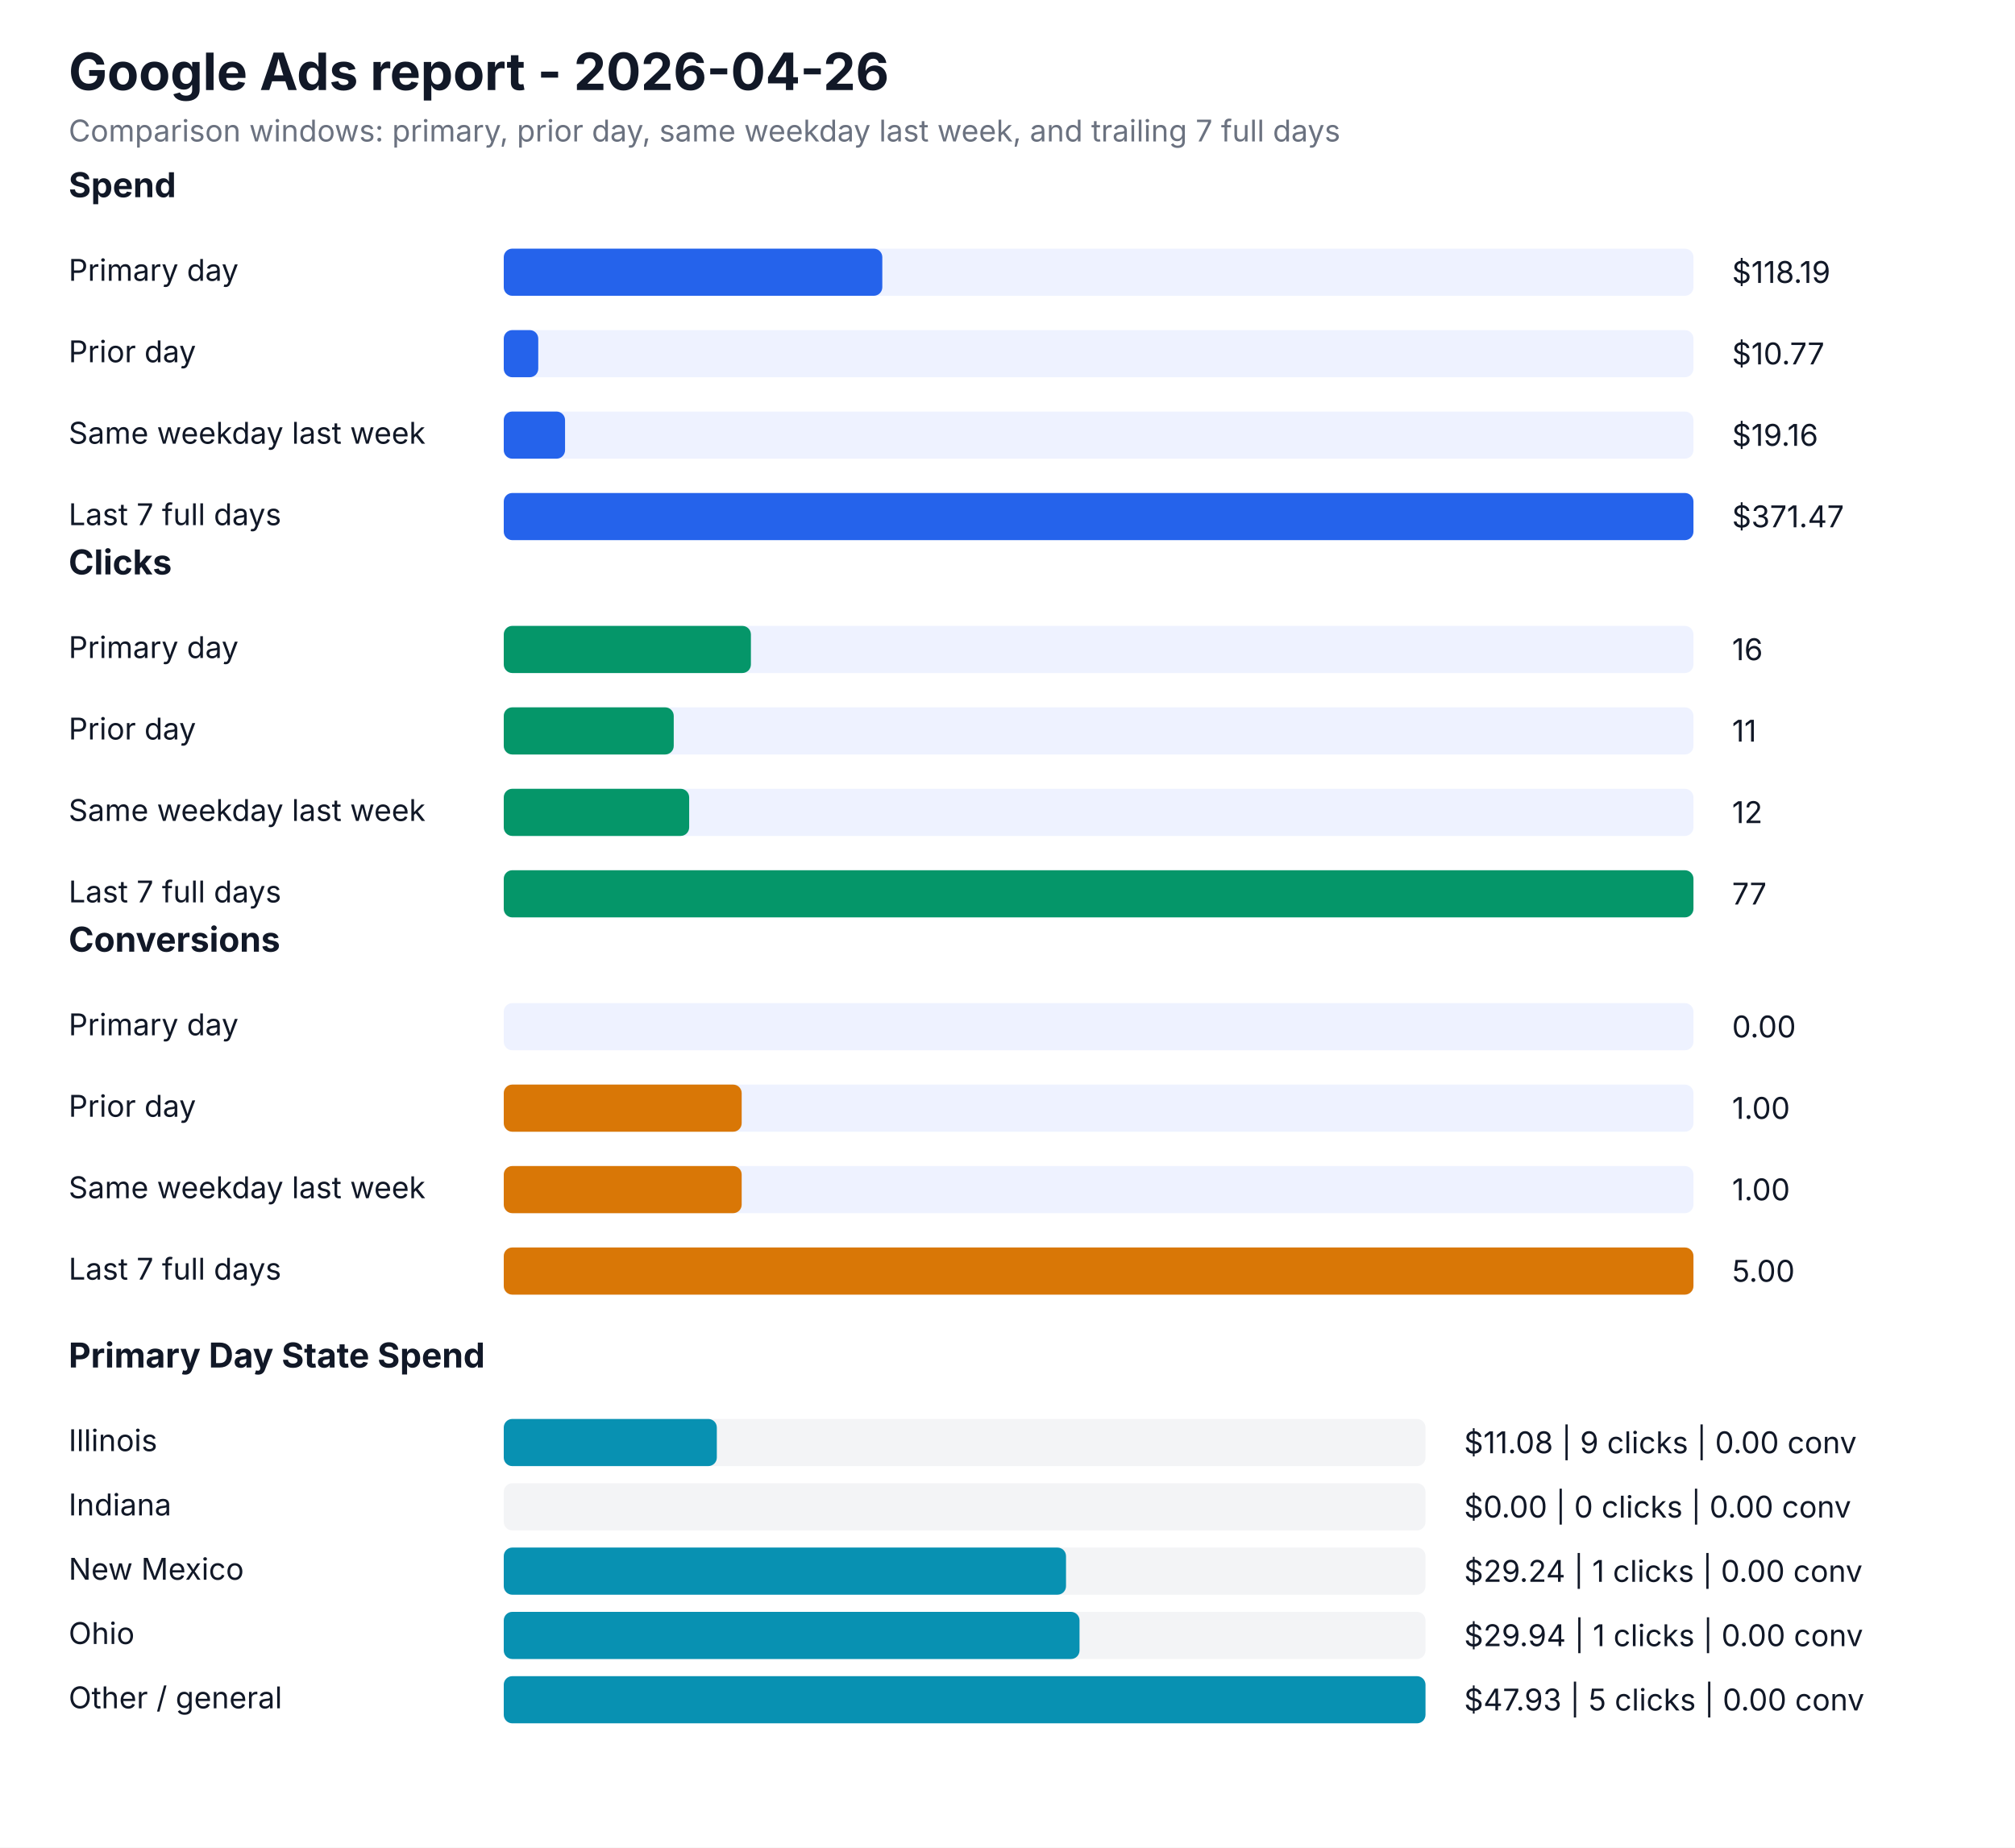
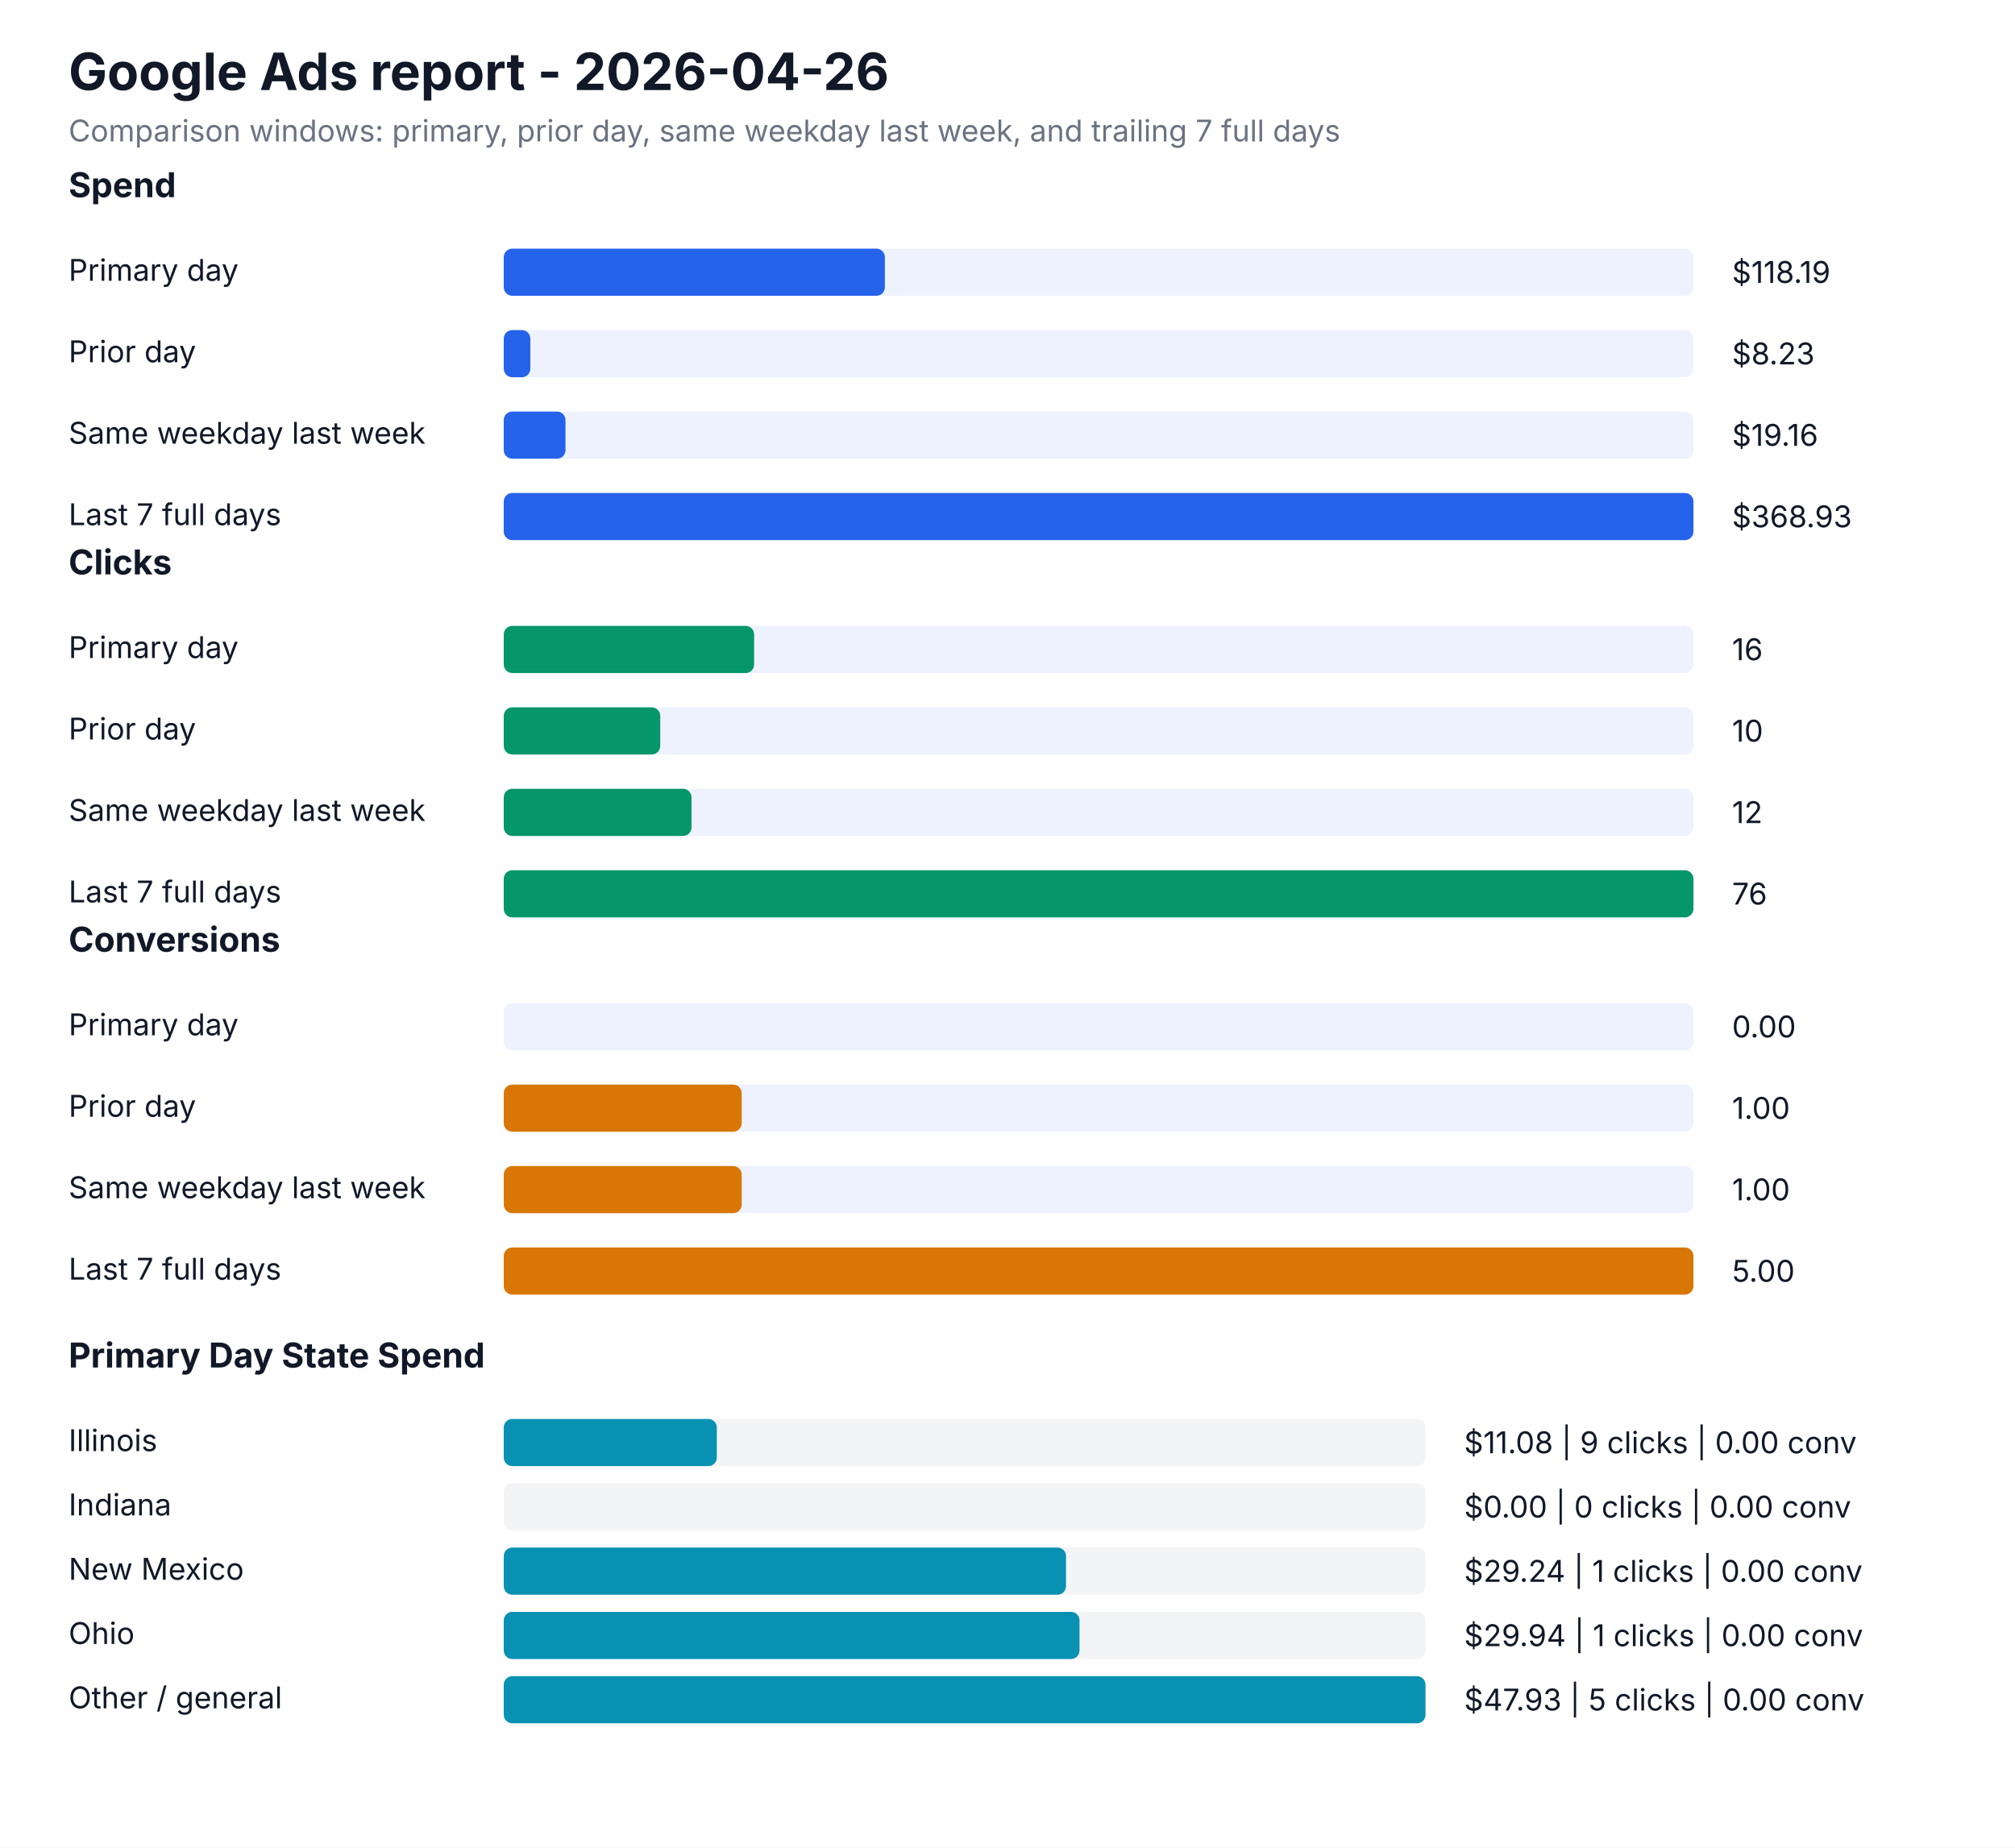
<svg xmlns="http://www.w3.org/2000/svg" width="940" height="862" viewBox="0 0 940 862">
  <rect width="100%" height="100%" fill="#ffffff" />
  <style>text{font-family:-apple-system,BlinkMacSystemFont,"Segoe UI",sans-serif;fill:#111827}.muted{fill:#6b7280}.label{font-size:14px}.title{font-size:24px;font-weight:700}.section{font-size:16px;font-weight:700}</style>
  <text x="32" y="42" class="title">Google Ads report - 2026-04-26</text>
  <text x="32" y="66" class="muted label">Comparison windows: primary, prior day, same weekday last week, and trailing 7 full days</text>
  <text x="32" y="92" class="section">Spend</text>
  <text x="32" y="131" class="label">Primary day</text>
  <rect x="235" y="116" width="555" height="22" rx="4" fill="#eef2ff" />
-   <rect x="235" y="116" width="176.6" height="22" rx="4" fill="#2563eb" />
+   <rect x="235" y="116" width="177.8" height="22" rx="4" fill="#2563eb" />
  <text x="808" y="132" class="label">$118.19</text>
  <text x="32" y="169" class="label">Prior day</text>
  <rect x="235" y="154" width="555" height="22" rx="4" fill="#eef2ff" />
-   <rect x="235" y="154" width="16.1" height="22" rx="4" fill="#2563eb" />
-   <text x="808" y="170" class="label">$10.77</text>
+   <rect x="235" y="154" width="12.4" height="22" rx="4" fill="#2563eb" />
+   <text x="808" y="170" class="label">$8.23</text>
  <text x="32" y="207" class="label">Same weekday last week</text>
  <rect x="235" y="192" width="555" height="22" rx="4" fill="#eef2ff" />
-   <rect x="235" y="192" width="28.6" height="22" rx="4" fill="#2563eb" />
+   <rect x="235" y="192" width="28.8" height="22" rx="4" fill="#2563eb" />
  <text x="808" y="208" class="label">$19.16</text>
  <text x="32" y="245" class="label">Last 7 full days</text>
  <rect x="235" y="230" width="555" height="22" rx="4" fill="#eef2ff" />
  <rect x="235" y="230" width="555.0" height="22" rx="4" fill="#2563eb" />
-   <text x="808" y="246" class="label">$371.47</text>
+   <text x="808" y="246" class="label">$368.93</text>
  <text x="32" y="268" class="section">Clicks</text>
  <text x="32" y="307" class="label">Primary day</text>
  <rect x="235" y="292" width="555" height="22" rx="4" fill="#eef2ff" />
-   <rect x="235" y="292" width="115.3" height="22" rx="4" fill="#059669" />
+   <rect x="235" y="292" width="116.8" height="22" rx="4" fill="#059669" />
  <text x="808" y="308" class="label">16</text>
  <text x="32" y="345" class="label">Prior day</text>
  <rect x="235" y="330" width="555" height="22" rx="4" fill="#eef2ff" />
-   <rect x="235" y="330" width="79.3" height="22" rx="4" fill="#059669" />
-   <text x="808" y="346" class="label">11</text>
+   <rect x="235" y="330" width="73.0" height="22" rx="4" fill="#059669" />
+   <text x="808" y="346" class="label">10</text>
  <text x="32" y="383" class="label">Same weekday last week</text>
  <rect x="235" y="368" width="555" height="22" rx="4" fill="#eef2ff" />
-   <rect x="235" y="368" width="86.5" height="22" rx="4" fill="#059669" />
+   <rect x="235" y="368" width="87.6" height="22" rx="4" fill="#059669" />
  <text x="808" y="384" class="label">12</text>
  <text x="32" y="421" class="label">Last 7 full days</text>
  <rect x="235" y="406" width="555" height="22" rx="4" fill="#eef2ff" />
  <rect x="235" y="406" width="555.0" height="22" rx="4" fill="#059669" />
-   <text x="808" y="422" class="label">77</text>
+   <text x="808" y="422" class="label">76</text>
  <text x="32" y="444" class="section">Conversions</text>
  <text x="32" y="483" class="label">Primary day</text>
  <rect x="235" y="468" width="555" height="22" rx="4" fill="#eef2ff" />
  <rect x="235" y="468" width="0.0" height="22" rx="4" fill="#d97706" />
  <text x="808" y="484" class="label">0.00</text>
  <text x="32" y="521" class="label">Prior day</text>
  <rect x="235" y="506" width="555" height="22" rx="4" fill="#eef2ff" />
  <rect x="235" y="506" width="111.0" height="22" rx="4" fill="#d97706" />
  <text x="808" y="522" class="label">1.00</text>
  <text x="32" y="559" class="label">Same weekday last week</text>
  <rect x="235" y="544" width="555" height="22" rx="4" fill="#eef2ff" />
  <rect x="235" y="544" width="111.0" height="22" rx="4" fill="#d97706" />
  <text x="808" y="560" class="label">1.00</text>
  <text x="32" y="597" class="label">Last 7 full days</text>
  <rect x="235" y="582" width="555" height="22" rx="4" fill="#eef2ff" />
  <rect x="235" y="582" width="555.0" height="22" rx="4" fill="#d97706" />
  <text x="808" y="598" class="label">5.00</text>
  <text x="32" y="638" class="section">Primary Day State Spend</text>
  <text x="32" y="677" class="label">Illinois</text>
  <rect x="235" y="662" width="430" height="22" rx="4" fill="#f3f4f6" />
  <rect x="235" y="662" width="99.4" height="22" rx="4" fill="#0891b2" />
  <text x="683" y="678" class="label">$11.08 | 9 clicks | 0.00 conv</text>
  <text x="32" y="707" class="label">Indiana</text>
  <rect x="235" y="692" width="430" height="22" rx="4" fill="#f3f4f6" />
  <rect x="235" y="692" width="0.0" height="22" rx="4" fill="#0891b2" />
  <text x="683" y="708" class="label">$0.00 | 0 clicks | 0.00 conv</text>
  <text x="32" y="737" class="label">New Mexico</text>
  <rect x="235" y="722" width="430" height="22" rx="4" fill="#f3f4f6" />
  <rect x="235" y="722" width="262.3" height="22" rx="4" fill="#0891b2" />
  <text x="683" y="738" class="label">$29.24 | 1 clicks | 0.00 conv</text>
  <text x="32" y="767" class="label">Ohio</text>
  <rect x="235" y="752" width="430" height="22" rx="4" fill="#f3f4f6" />
  <rect x="235" y="752" width="268.6" height="22" rx="4" fill="#0891b2" />
  <text x="683" y="768" class="label">$29.94 | 1 clicks | 0.00 conv</text>
  <text x="32" y="797" class="label">Other / general</text>
  <rect x="235" y="782" width="430" height="22" rx="4" fill="#f3f4f6" />
  <rect x="235" y="782" width="430.0" height="22" rx="4" fill="#0891b2" />
  <text x="683" y="798" class="label">$47.93 | 5 clicks | 0.00 conv</text>
</svg>
